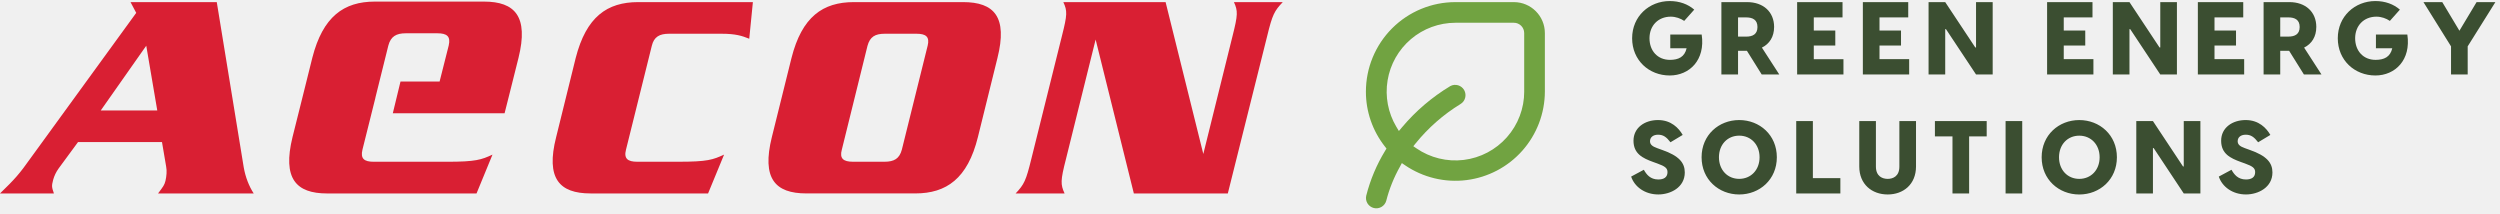
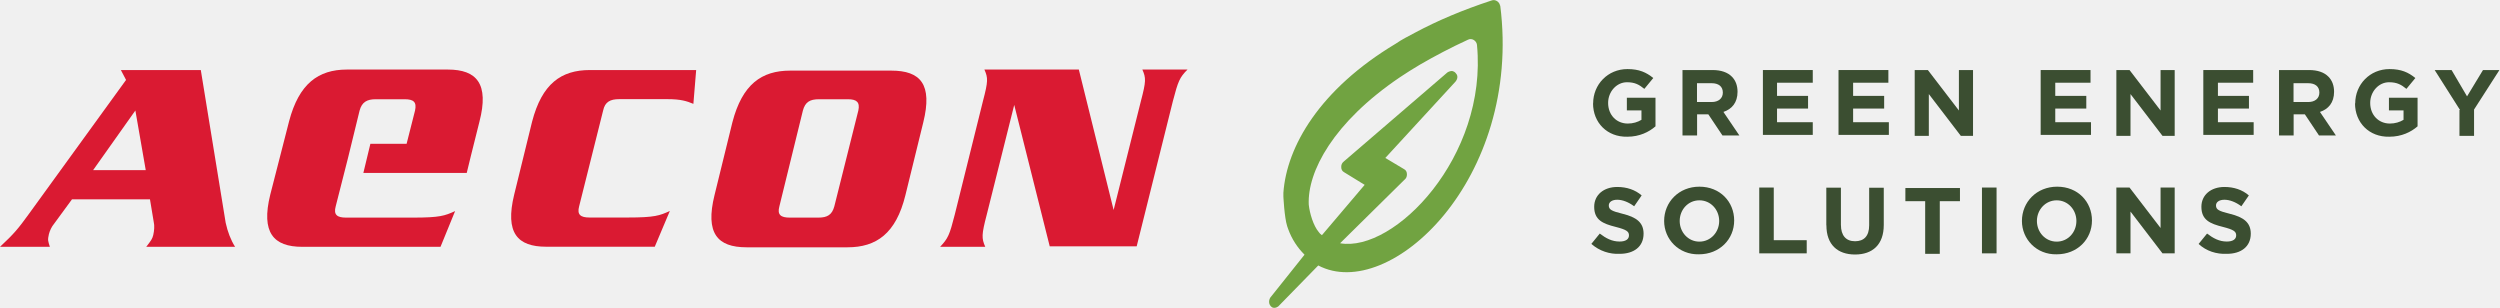
- <svg xmlns="http://www.w3.org/2000/svg" width="386" height="33" viewBox="0 0 386 33" fill="none">
-   <g clip-path="url(#clip0_654_7523)">
-     <path d="M74.73 0.246H57.879C53.075 0.246 49.849 2.57 48.225 8.909L46.693 15.061L45.162 21.179C43.594 27.566 45.704 29.869 50.504 29.869H73.576L76.041 23.874C74.309 24.668 73.492 24.976 68.979 24.976H57.712C56.214 24.976 55.629 24.493 55.963 23.107L57.965 15.094V15.059L59.96 7.029C60.33 5.614 61.202 5.139 62.643 5.139H67.538C69.005 5.139 69.612 5.614 69.28 7.029L67.873 12.593H61.836L60.648 17.493H77.907L78.641 14.583L80.064 8.904C81.627 2.568 79.532 0.246 74.73 0.246ZM33.469 0.325H20.152L21.032 1.988L4.668 24.495C3.053 26.784 2.322 27.625 0 29.869H8.324C7.989 28.872 7.951 28.755 8.207 27.764C8.381 27.138 8.668 26.538 9.062 25.996L12.044 21.939H25.012L25.654 25.719C25.793 26.373 25.709 27.219 25.547 27.926C25.375 28.586 25.239 28.753 24.405 29.866H39.172C38.444 28.753 37.894 27.336 37.631 25.831L33.469 0.325ZM15.556 17.056L22.582 7.057L24.283 17.056H15.553H15.556ZM88.883 8.971L85.868 21.177C84.243 27.563 86.374 29.866 91.179 29.866H109.327L111.799 23.872C110.067 24.665 109.264 24.973 104.747 24.973H98.382C96.927 24.973 96.289 24.493 96.655 23.105L100.635 7.088C100.972 5.662 101.849 5.21 103.311 5.21H111.393C113.56 5.21 114.552 5.523 115.684 5.982L116.245 0.325H98.542C93.737 0.325 90.512 2.599 88.883 8.969V8.971ZM148.692 0.325H131.844C127.04 0.325 123.812 2.597 122.202 8.969L119.172 21.175C117.586 27.561 119.679 29.864 124.493 29.864H141.331C146.136 29.864 149.402 27.561 150.986 21.175L154.003 8.969C155.606 2.597 153.497 0.325 148.692 0.325ZM143.221 7.088L139.246 23.105C138.875 24.495 138.058 24.973 136.565 24.973H131.708C130.229 24.973 129.596 24.491 129.978 23.105L133.937 7.088C134.319 5.662 135.136 5.21 136.613 5.21H141.508C142.949 5.21 143.584 5.662 143.224 7.088H143.221ZM190.521 0.327C191.14 1.689 191.14 2.265 190.301 5.576L185.791 23.772L179.968 0.327H164.179C164.809 1.689 164.797 2.265 163.956 5.576L159.233 24.553C158.416 27.881 158.136 28.471 156.815 29.866H164.372C163.732 28.471 163.732 27.878 164.585 24.553L169.165 6.104L175.066 29.869H189.575L195.651 5.578C196.453 2.267 196.757 1.689 198.059 0.329H190.519L190.521 0.327Z" fill="#D91F33" />
-     <path d="M233.745 0.327H224.712C221.049 0.327 217.535 1.782 214.94 4.374C212.351 6.967 210.896 10.481 210.896 14.143C210.888 17.23 211.93 20.224 213.846 22.644L214.073 22.938L213.882 23.251C212.556 25.415 211.565 27.766 210.943 30.227C210.757 31.073 211.275 31.909 212.114 32.117C212.953 32.327 213.806 31.828 214.037 30.996C214.51 29.15 215.227 27.372 216.164 25.712L216.446 25.181L216.931 25.511C219.704 27.403 223.078 28.223 226.413 27.807C229.748 27.394 232.821 25.779 235.05 23.263C237.281 20.747 238.516 17.505 238.528 14.143V5.11C238.528 2.47 236.385 0.327 233.745 0.327ZM235.339 14.143C235.339 16.738 234.39 19.242 232.67 21.184C230.952 23.129 228.582 24.374 226.004 24.692C223.431 25.007 220.827 24.369 218.691 22.9L218.218 22.577L218.579 22.13C220.519 19.734 222.856 17.684 225.486 16.074C226.234 15.637 226.494 14.681 226.074 13.921C225.648 13.164 224.698 12.882 223.933 13.288C221.109 14.985 218.584 17.14 216.462 19.665L215.987 20.226L215.605 19.588H215.602C214.312 17.428 213.832 14.882 214.245 12.404C214.656 9.922 215.932 7.669 217.848 6.042C219.764 4.413 222.196 3.519 224.71 3.514H233.743C234.622 3.514 235.336 4.229 235.336 5.108V14.141L235.339 14.143Z" fill="#71A341" />
-     <path d="M280.049 7.028H283.37V4.713H280.049V2.687H284.486V0.327H277.478V11.498H284.629V9.136H280.049V7.028ZM305.099 7.332H304.987L300.342 0.327H297.771V11.498H300.342V4.494H300.454L305.099 11.498H307.67V0.327H305.099V7.332ZM273.923 4.171C273.923 1.842 272.263 0.327 269.759 0.327H265.783V11.498H268.354V7.843H269.725L272.007 11.498H274.719L272.038 7.351C273.218 6.775 273.921 5.66 273.921 4.173L273.923 4.171ZM269.599 5.655H268.354V2.687H269.599C270.636 2.687 271.352 3.07 271.352 4.171C271.352 5.272 270.633 5.655 269.599 5.655ZM294.775 9.133H290.196V7.026H293.516V4.711H290.196V2.685H294.632V0.327H287.625V11.498H294.775V9.136V9.133ZM346.5 9.133H341.92V7.026H345.241V4.711H341.92V2.685H346.357V0.327H339.349V11.498H346.5V9.136V9.133ZM323.223 9.133H318.643V7.026H321.964V4.711H318.643V2.685H323.08V0.327H316.072V11.498H323.223V9.136V9.133ZM262.74 5.335H257.89V7.456H260.41C260.107 8.796 259.149 9.243 257.84 9.243C255.923 9.243 254.681 7.838 254.681 5.908C254.681 3.978 256.005 2.573 257.969 2.573C258.733 2.573 259.483 2.845 260.042 3.227L261.591 1.488C260.618 0.642 259.309 0.162 257.809 0.162C254.65 0.162 252.001 2.508 252.001 5.908C252.001 9.308 254.602 11.654 257.809 11.654C260.84 11.654 263.33 9.277 262.74 5.335ZM357.638 4.169C357.638 1.839 355.978 0.325 353.474 0.325H349.499V11.496H352.069V7.841H353.441L355.722 11.496H358.434L355.753 7.349C356.933 6.773 357.636 5.657 357.636 4.171L357.638 4.169ZM353.314 5.652H352.069V2.685H353.314C354.351 2.685 355.068 3.067 355.068 4.169C355.068 5.27 354.348 5.652 353.314 5.652ZM366.844 5.335V7.456H369.364C369.061 8.796 368.103 9.243 366.793 9.243C364.877 9.243 363.635 7.838 363.635 5.908C363.635 3.978 364.959 2.573 366.922 2.573C367.687 2.573 368.437 2.845 368.996 3.227L370.544 1.488C369.572 0.642 368.263 0.162 366.762 0.162C363.604 0.162 360.954 2.508 360.954 5.908C360.954 9.308 363.556 11.654 366.762 11.654C369.794 11.654 372.284 9.277 371.694 5.335H366.844ZM382.385 0.327L379.735 4.747L377.086 0.327H374.181L378.44 7.157V11.498H381.011V7.157L385.288 0.327H382.382H382.385ZM336.117 11.498V0.327H333.546V7.332H333.434L328.79 0.327H326.219V11.498H328.79V4.494H328.902L333.546 11.498H336.117ZM321.039 18.537C317.881 18.537 315.231 20.852 315.231 24.283C315.231 27.714 317.881 30.029 321.039 30.029C324.198 30.029 326.85 27.716 326.85 24.283C326.85 20.85 324.2 18.537 321.039 18.537ZM321.039 27.618C319.235 27.618 317.912 26.247 317.912 24.283C317.912 22.319 319.235 20.948 321.039 20.948C322.843 20.948 324.183 22.319 324.183 24.283C324.183 26.247 322.843 27.618 321.039 27.618ZM309.662 29.869H312.233V18.697H309.662V29.869ZM279.908 18.697H277.337V29.869H284.153V27.506H279.908V18.697ZM293.263 25.719C293.263 27.25 292.241 27.618 291.459 27.618C290.678 27.618 289.641 27.25 289.641 25.719V18.697H287.071V25.702C287.071 28.461 289.034 30.026 291.459 30.026C293.884 30.026 295.832 28.461 295.832 25.702V18.697H293.263V25.719ZM256.631 23.148L255.88 22.876C255.097 22.603 254.762 22.3 254.762 21.805C254.762 21.198 255.243 20.799 256.007 20.799C256.822 20.799 257.3 21.167 257.923 21.965L259.808 20.833C259.201 19.779 258.035 18.535 255.993 18.535C253.95 18.535 252.211 19.715 252.211 21.726C252.211 23.738 253.63 24.424 255.259 25.014L255.883 25.238C257.08 25.669 257.462 25.957 257.462 26.579C257.462 27.393 256.872 27.711 256.043 27.711C254.798 27.711 254.208 26.927 253.809 26.211L251.848 27.264C252.373 28.844 253.972 30.024 256.045 30.024C257.928 30.024 260.131 28.939 260.131 26.627C260.131 25.126 259.237 24.056 256.635 23.148H256.631ZM268.533 18.535C265.375 18.535 262.725 20.85 262.725 24.28C262.725 27.711 265.375 30.026 268.533 30.026C271.692 30.026 274.344 27.714 274.344 24.28C274.344 20.847 271.694 18.535 268.533 18.535ZM268.533 27.616C266.73 27.616 265.406 26.244 265.406 24.28C265.406 22.317 266.73 20.945 268.533 20.945C270.337 20.945 271.677 22.317 271.677 24.28C271.677 26.244 270.337 27.616 268.533 27.616ZM298.751 21.057H301.463V29.866H304.033V21.057H306.745V18.695H298.751V21.057ZM337.171 25.702H337.058L332.414 18.697H329.843V29.869H332.414V22.864H332.526L337.171 29.869H339.741V18.697H337.171V25.702ZM347.365 23.148L346.615 22.876C345.831 22.603 345.497 22.3 345.497 21.805C345.497 21.198 345.977 20.799 346.741 20.799C347.556 20.799 348.034 21.167 348.658 21.965L350.543 20.833C349.936 19.779 348.77 18.535 346.727 18.535C344.684 18.535 342.945 19.715 342.945 21.726C342.945 23.738 344.364 24.424 345.994 25.014L346.617 25.238C347.814 25.669 348.196 25.957 348.196 26.579C348.196 27.393 347.606 27.711 346.777 27.711C345.533 27.711 344.942 26.927 344.543 26.211L342.582 27.264C343.108 28.844 344.706 30.024 346.78 30.024C348.662 30.024 350.865 28.939 350.865 26.627C350.865 25.126 349.972 24.056 347.37 23.148H347.365Z" fill="#3B4E31" />
-   </g>
+ <svg xmlns="http://www.w3.org/2000/svg" id="Layer_1" data-name="Layer 1" viewBox="0 0 260.21 32.05">
  <defs>
-     <clipPath id="clip0_654_7523">
-       <rect width="385.29" height="32" fill="white" transform="translate(0 0.166992)" />
+     <style>
+       .cls-1 {
+         fill: #da1a32;
+       }
+ 
+       .cls-1, .cls-2, .cls-3, .cls-4 {
+         stroke-width: 0px;
+       }
+ 
+       .cls-2 {
+         fill: none;
+       }
+ 
+       .cls-5 {
+         clip-path: url(#clippath);
+       }
+ 
+       .cls-3 {
+         fill: #3b4e31;
+       }
+ 
+       .cls-4 {
+         fill: #71a341;
+       }
+     </style>
+     <clipPath id="clippath">
+       <rect class="cls-2" width="260.21" height="32" />
    </clipPath>
  </defs>
+   <g class="cls-5">
+     <g>
+       <path class="cls-1" d="M46.63,7.24h-10.52c-2.98,0-4.99,1.47-6.02,5.38l-.98,3.82-.98,3.82c-.98,3.96.34,5.43,3.33,5.43h14.39l1.52-3.72c-1.08.49-1.57.68-4.4.68h-6.95c-.93,0-1.32-.29-1.08-1.17l1.27-4.99,1.22-4.99c.24-.88.78-1.17,1.66-1.17h3.03c.93,0,1.27.29,1.08,1.17l-.88,3.47h-3.77l-.73,3.03h10.76l.44-1.81.88-3.52c1.03-3.96-.29-5.43-3.28-5.43Z" />
+       <path class="cls-1" d="M9.69,17.71l4.4-6.21,1.08,6.21h-5.48ZM15.61,20.75l.39,2.35c.1.39.05.93-.05,1.37-.1.39-.2.54-.73,1.22h9.25c-.44-.69-.78-1.57-.98-2.5l-2.59-15.9h-8.32l.54,1.03L2.94,22.36c-1.03,1.42-1.47,1.96-2.94,3.33h5.19c-.2-.64-.24-.69-.1-1.32.1-.39.29-.78.54-1.08l1.86-2.54h8.12Z" />
+       <path class="cls-1" d="M72.17,10.81c-.69-.29-1.32-.49-2.69-.49h-5.04c-.93,0-1.47.29-1.66,1.17l-2.5,9.98c-.24.88.15,1.17,1.08,1.17h3.96c2.84,0,3.33-.2,4.4-.68l-1.57,3.72h-11.3c-2.98,0-4.31-1.42-3.33-5.43l1.86-7.58c1.03-3.96,3.03-5.38,6.02-5.38h11.06l-.29,3.52Z" />
+       <path class="cls-1" d="M83.57,11.5c.24-.88.73-1.17,1.66-1.17h3.03c.88,0,1.27.29,1.08,1.17l-2.5,9.98c-.24.88-.73,1.17-1.66,1.17h-2.98c-.93,0-1.32-.29-1.08-1.17l2.45-9.98ZM74.37,20.31c-.98,3.96.29,5.43,3.33,5.43h10.52c2.98,0,5.04-1.42,6.02-5.43l1.86-7.58c.98-3.96-.29-5.38-3.33-5.38h-10.52c-2.98,0-4.99,1.42-6.02,5.38l-1.86,7.58Z" />
+       <path class="cls-1" d="M105.44,10.42h.25l-2.99,11.94c-.54,2.06-.54,2.45-.15,3.33h-4.7c.83-.88.98-1.22,1.52-3.33l2.94-11.84c.54-2.06.54-2.4.15-3.28h9.83l3.72,15.02h-.2l2.94-11.74c.54-2.06.54-2.4.15-3.28h4.7c-.83.83-.98,1.22-1.52,3.28l-3.77,15.12h-9.05l-3.82-15.22Z" />
+       <path class="cls-4" d="M156.13.59c-.05-.39-.49-.69-.88-.54-2.99.98-5.63,2.1-7.93,3.33-.73.39-1.42.73-2.05,1.17-7.93,4.75-11.35,10.72-11.69,15.51v.39s.1,2.15.39,3.08l.1.29c.39,1.08.98,1.96,1.71,2.69l-3.47,4.35c-.24.24-.29.69-.1.93.05.1.15.15.2.2.19.1.44.05.64-.1l4.16-4.26c7.39,3.91,21.24-8.95,18.94-27.06ZM139.5,25.3l6.65-6.56c.2-.15.29-.34.29-.59s-.1-.44-.29-.54l-1.96-1.17,7.29-7.93c.25-.29.29-.64.05-.88-.1-.15-.24-.2-.39-.24-.15,0-.34.05-.49.15l-10.76,9.25c-.2.15-.29.34-.29.59s.1.44.29.54l2.15,1.32-4.45,5.24c-.15-.1-.24-.2-.34-.34-.54-.64-.93-1.91-1.03-2.84-.15-3.43,2.54-8.56,9.49-13.26.64-.44,1.37-.88,2.1-1.32,1.52-.88,3.18-1.76,4.99-2.59.39-.2.88.1.93.54,1.12,11.65-8.61,21.63-14.24,20.65Z" />
+       <path class="cls-3" d="M165.82,10.76c0-1.96,1.52-3.57,3.57-3.57,1.22,0,1.96.34,2.69.93l-.93,1.13c-.54-.44-.98-.69-1.81-.69-1.08,0-1.96.98-1.96,2.15,0,1.27.88,2.15,2.05,2.15.54,0,1.03-.15,1.42-.39v-.98h-1.52v-1.32h2.98v2.98c-.68.59-1.66,1.08-2.93,1.08-2.1.05-3.57-1.47-3.57-3.47Z" />
+       <path class="cls-3" d="M175.12,7.29h3.13c.88,0,1.57.24,2.01.69.39.39.59.93.59,1.57,0,1.13-.59,1.81-1.47,2.1l1.66,2.45h-1.76l-1.47-2.2h-1.17v2.2h-1.52v-6.8ZM178.15,10.62c.73,0,1.17-.39,1.17-.98,0-.64-.44-.98-1.17-.98h-1.52v1.96h1.52Z" />
+       <path class="cls-3" d="M183.49,7.29h5.19v1.32h-3.72v1.37h3.23v1.32h-3.23v1.42h3.72v1.32h-5.19v-6.75Z" />
+       <path class="cls-3" d="M191.36,7.29h5.19v1.32h-3.67v1.37h3.23v1.32h-3.23v1.42h3.72v1.32h-5.24v-6.75Z" />
+       <path class="cls-3" d="M199.29,7.29h1.37l3.23,4.21v-4.21h1.47v6.85h-1.27l-3.33-4.35v4.35h-1.47v-6.85Z" />
+       <path class="cls-3" d="M212.4,7.29h5.19v1.32h-3.67v1.37h3.23v1.32h-3.23v1.42h3.72v1.32h-5.24v-6.75Z" />
+       <path class="cls-3" d="M220.28,7.29h1.37l3.23,4.21v-4.21h1.47v6.85h-1.27l-3.33-4.35v4.35h-1.47v-6.85Z" />
+       <path class="cls-3" d="M229.33,7.29h5.19v1.32h-3.67v1.37h3.23v1.32h-3.23v1.42h3.72v1.32h-5.24v-6.75Z" />
+       <path class="cls-3" d="M237.21,7.29h3.13c.88,0,1.57.24,2.01.69.39.39.59.93.59,1.57,0,1.13-.59,1.81-1.47,2.1l1.66,2.45h-1.76l-1.47-2.2h-1.17v2.2h-1.52v-6.8ZM240.24,10.62c.73,0,1.17-.39,1.17-.98,0-.64-.44-.98-1.17-.98h-1.52v1.96h1.52Z" />
+       <path class="cls-3" d="M245.14,10.76c0-1.96,1.52-3.57,3.57-3.57,1.22,0,1.96.34,2.69.93l-.93,1.13c-.54-.44-.98-.69-1.81-.69-1.08,0-1.96.98-1.96,2.15,0,1.27.88,2.15,2.05,2.15.54,0,1.03-.15,1.42-.39v-.98h-1.52v-1.32h2.98v2.98c-.68.59-1.66,1.08-2.94,1.08-2.1.05-3.57-1.47-3.57-3.47Z" />
+       <path class="cls-3" d="M256.05,11.45l-2.64-4.16h1.76l1.61,2.74,1.66-2.74h1.71l-2.64,4.11v2.74h-1.52v-2.69h.05Z" />
+       <path class="cls-3" d="M165.63,25.39l.88-1.08c.64.49,1.27.83,2.06.83.64,0,.98-.24.98-.64s-.24-.59-1.37-.88c-1.37-.34-2.25-.73-2.25-2.1,0-1.22.98-2.06,2.4-2.06.98,0,1.86.29,2.54.88l-.78,1.13c-.59-.44-1.22-.68-1.76-.68s-.88.24-.88.59c0,.44.29.59,1.47.88,1.37.34,2.15.88,2.15,2.06,0,1.37-1.03,2.1-2.49,2.1-1.03.05-2.1-.29-2.94-1.03Z" />
+       <path class="cls-3" d="M173.21,23c0-1.96,1.52-3.57,3.67-3.57s3.62,1.57,3.62,3.52-1.52,3.52-3.67,3.52c-2.1.05-3.62-1.57-3.62-3.47ZM178.94,23c0-1.17-.88-2.15-2.06-2.15s-2.05.98-2.05,2.15.88,2.15,2.05,2.15,2.06-.98,2.06-2.15Z" />
+       <path class="cls-3" d="M183.1,19.52h1.52v5.48h3.43v1.37h-4.94v-6.85Z" />
+       <path class="cls-3" d="M190.09,23.44v-3.91h1.52v3.87c0,1.13.54,1.71,1.47,1.71s1.47-.54,1.47-1.66v-3.91h1.52v3.87c0,2.06-1.17,3.08-2.99,3.08s-2.98-1.03-2.98-3.03Z" />
+       <path class="cls-3" d="M200.42,20.94h-2.1v-1.37h5.68v1.37h-2.1v5.48h-1.52v-5.48h.05Z" />
+       <path class="cls-3" d="M206.29,19.52h1.52v6.85h-1.52v-6.85Z" />
+       <path class="cls-3" d="M210.45,23c0-1.96,1.52-3.57,3.67-3.57s3.62,1.57,3.62,3.52-1.52,3.52-3.67,3.52c-2.1.05-3.62-1.57-3.62-3.47ZM216.12,23c0-1.17-.88-2.15-2.05-2.15s-2.06.98-2.06,2.15.88,2.15,2.06,2.15,2.05-.98,2.05-2.15Z" />
+       <path class="cls-3" d="M220.28,19.52h1.37l3.23,4.21v-4.21h1.47v6.85h-1.27l-3.33-4.35v4.35h-1.47v-6.85Z" />
+       <path class="cls-3" d="M228.84,25.39l.88-1.08c.64.49,1.27.83,2.05.83.64,0,.98-.24.98-.64s-.24-.59-1.37-.88c-1.37-.34-2.25-.73-2.25-2.1,0-1.22.98-2.06,2.4-2.06.98,0,1.86.29,2.54.88l-.78,1.13c-.59-.44-1.22-.68-1.76-.68s-.88.24-.88.59c0,.44.29.59,1.47.88,1.37.34,2.15.88,2.15,2.06,0,1.37-1.03,2.1-2.49,2.1-1.08.05-2.15-.29-2.94-1.03Z" />
+     </g>
+   </g>
</svg>
